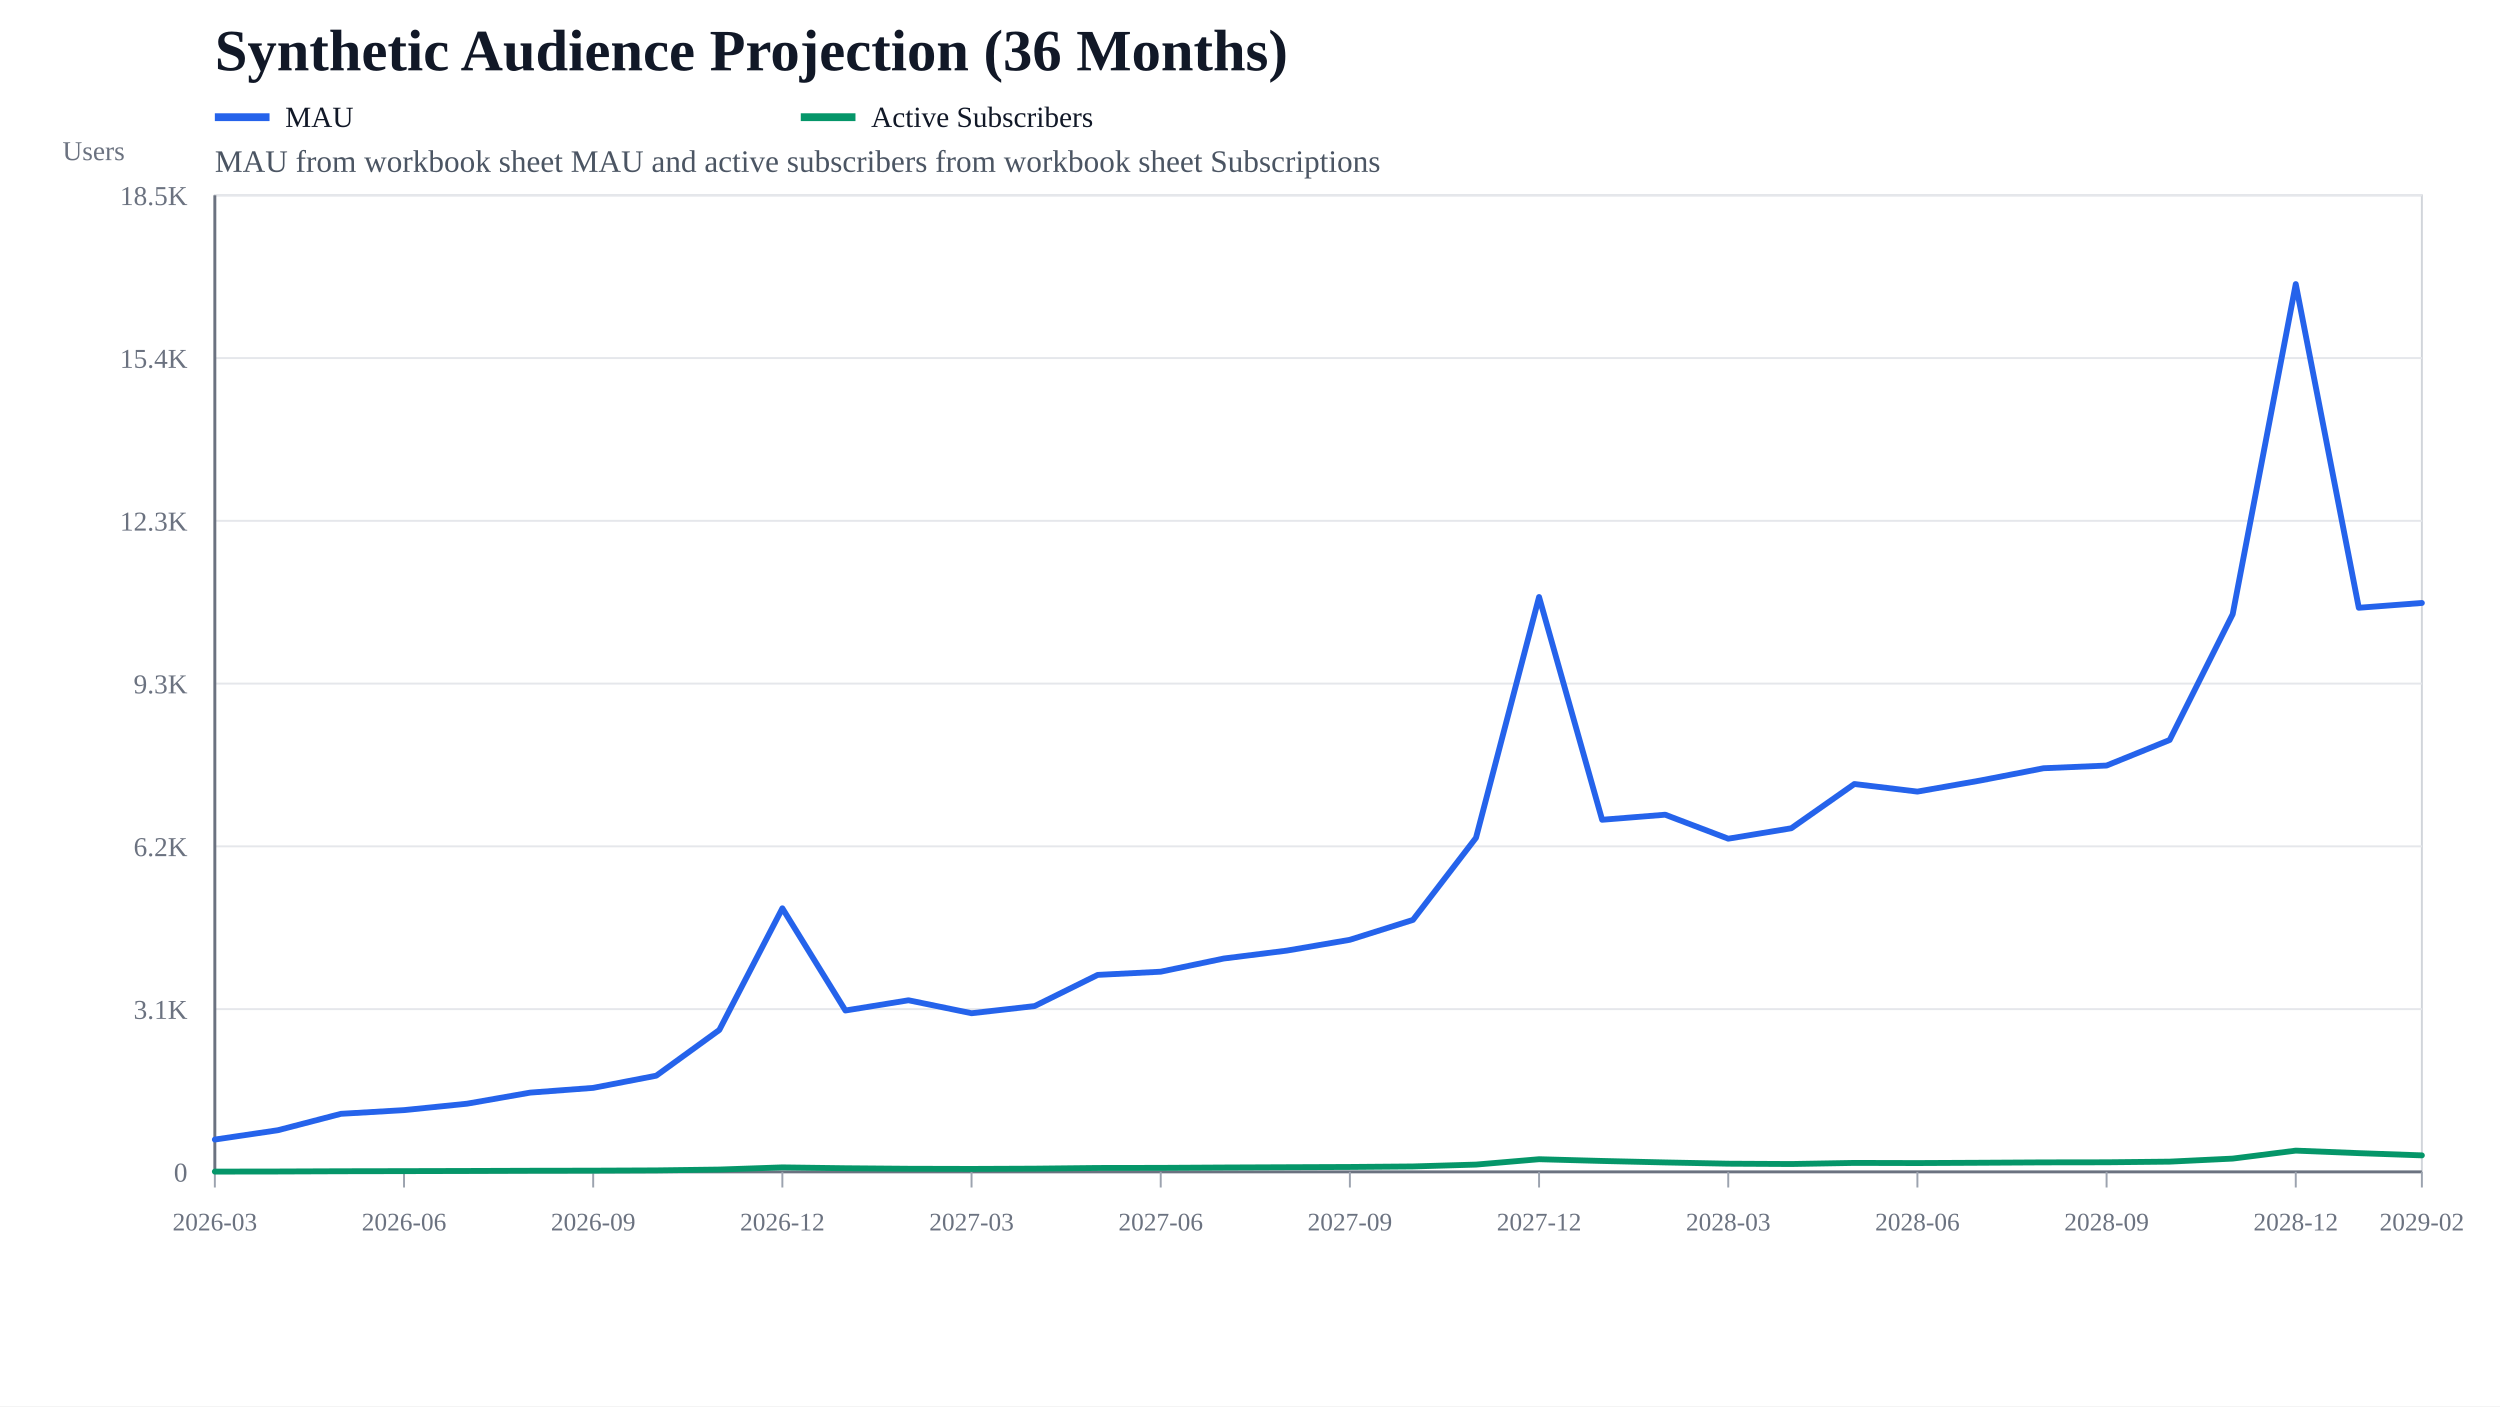
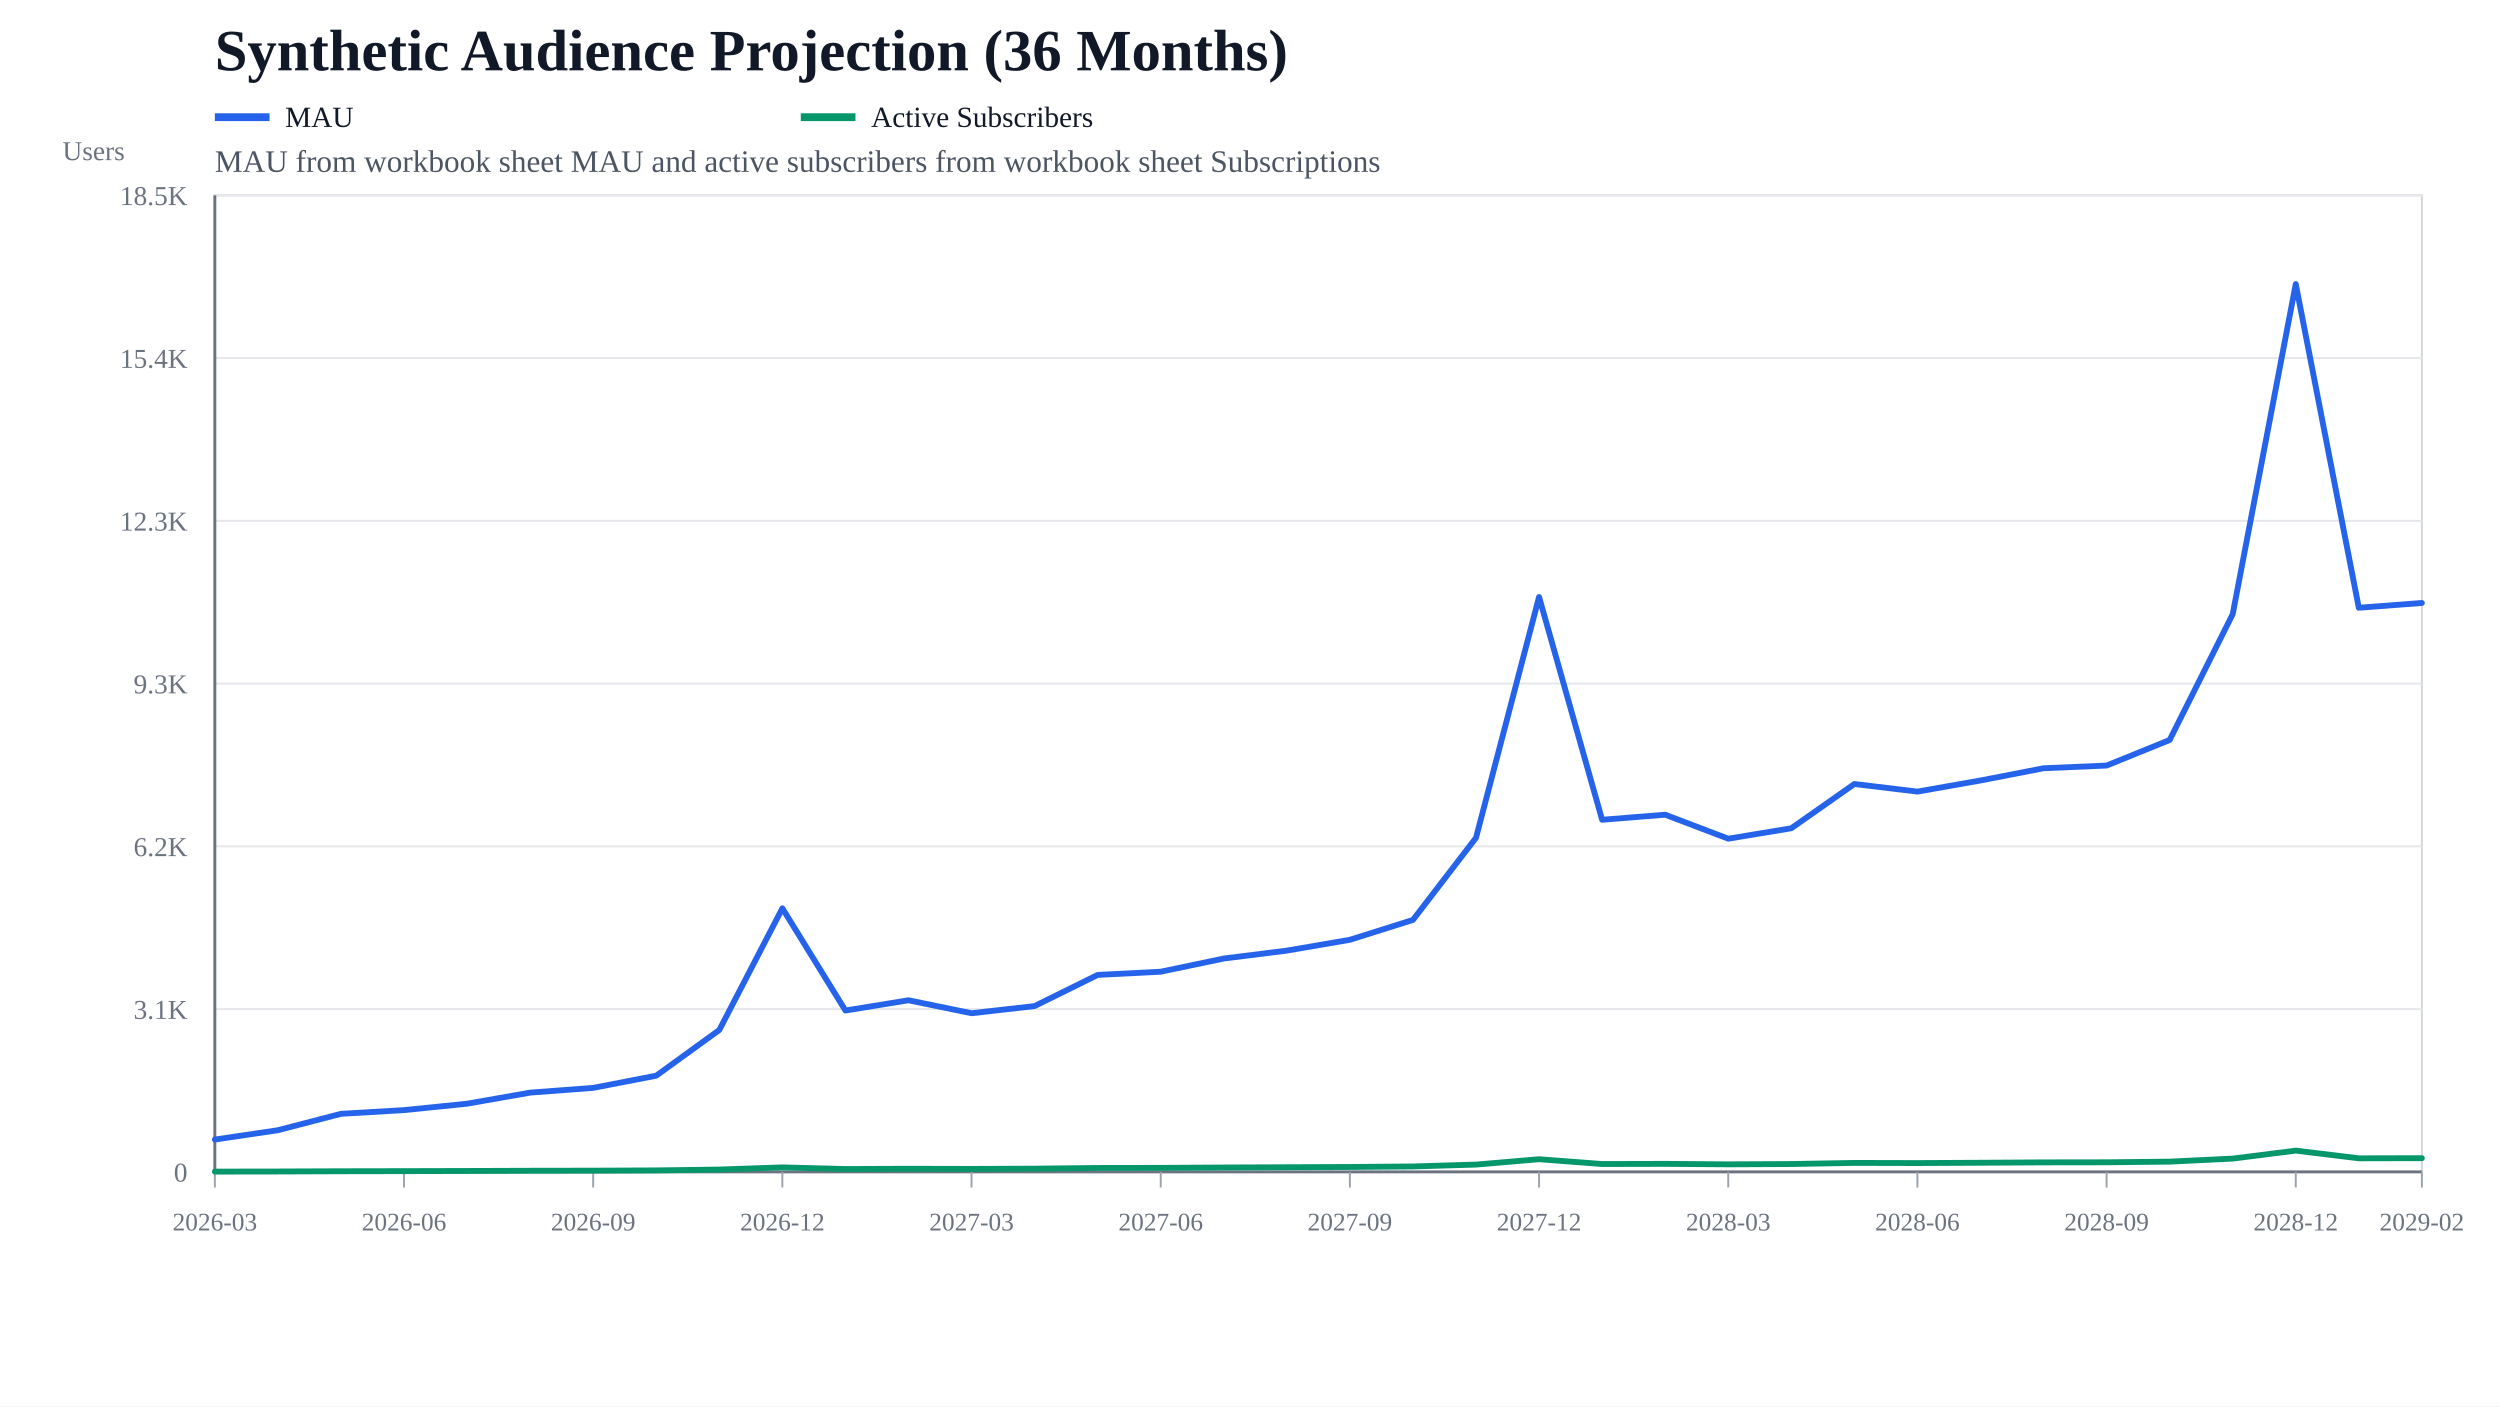
<svg xmlns="http://www.w3.org/2000/svg" width="1280" height="720" viewBox="0 0 1280 720">
  <rect width="100%" height="100%" fill="#FFFFFF" />
  <text x="110" y="36" font-size="30" font-weight="700" fill="#111827">Synthetic Audience Projection (36 Months)</text>
  <text x="110" y="88" font-size="16" fill="#4B5563">MAU from workbook sheet MAU and active subscribers from workbook sheet Subscriptions</text>
  <text x="32" y="82" font-size="14" fill="#6B7280">Users</text>
  <rect x="110.00" y="100.00" width="1130.00" height="500.00" fill="#FFFFFF" stroke="#D1D5DB" />
  <line x1="110.00" y1="600.00" x2="1240.00" y2="600.00" stroke="#E5E7EB" stroke-width="1" />
  <text x="96.00" y="605.00" text-anchor="end" font-size="14" fill="#6B7280">0</text>
  <line x1="110.00" y1="516.67" x2="1240.00" y2="516.67" stroke="#E5E7EB" stroke-width="1" />
  <text x="96.00" y="521.67" text-anchor="end" font-size="14" fill="#6B7280">3.1K</text>
  <line x1="110.00" y1="433.33" x2="1240.00" y2="433.33" stroke="#E5E7EB" stroke-width="1" />
  <text x="96.00" y="438.33" text-anchor="end" font-size="14" fill="#6B7280">6.2K</text>
  <line x1="110.00" y1="350.00" x2="1240.00" y2="350.00" stroke="#E5E7EB" stroke-width="1" />
  <text x="96.00" y="355.00" text-anchor="end" font-size="14" fill="#6B7280">9.3K</text>
  <line x1="110.00" y1="266.67" x2="1240.00" y2="266.67" stroke="#E5E7EB" stroke-width="1" />
  <text x="96.00" y="271.67" text-anchor="end" font-size="14" fill="#6B7280">12.3K</text>
  <line x1="110.00" y1="183.33" x2="1240.00" y2="183.33" stroke="#E5E7EB" stroke-width="1" />
  <text x="96.00" y="188.33" text-anchor="end" font-size="14" fill="#6B7280">15.4K</text>
  <line x1="110.00" y1="100.00" x2="1240.00" y2="100.00" stroke="#E5E7EB" stroke-width="1" />
  <text x="96.00" y="105.00" text-anchor="end" font-size="14" fill="#6B7280">18.5K</text>
  <line x1="110.00" y1="600.00" x2="1240.00" y2="600.00" stroke="#6B7280" stroke-width="1.5" />
  <line x1="110.00" y1="100.00" x2="110.00" y2="600.00" stroke="#6B7280" stroke-width="1.5" />
  <line x1="110.00" y1="600.00" x2="110.00" y2="608.00" stroke="#9CA3AF" stroke-width="1" />
  <text x="110.00" y="630.00" text-anchor="middle" font-size="13" fill="#6B7280">2026-03</text>
  <line x1="206.86" y1="600.00" x2="206.86" y2="608.00" stroke="#9CA3AF" stroke-width="1" />
  <text x="206.86" y="630.00" text-anchor="middle" font-size="13" fill="#6B7280">2026-06</text>
  <line x1="303.71" y1="600.00" x2="303.71" y2="608.00" stroke="#9CA3AF" stroke-width="1" />
  <text x="303.71" y="630.00" text-anchor="middle" font-size="13" fill="#6B7280">2026-09</text>
  <line x1="400.57" y1="600.00" x2="400.57" y2="608.00" stroke="#9CA3AF" stroke-width="1" />
  <text x="400.57" y="630.00" text-anchor="middle" font-size="13" fill="#6B7280">2026-12</text>
  <line x1="497.43" y1="600.00" x2="497.43" y2="608.00" stroke="#9CA3AF" stroke-width="1" />
  <text x="497.43" y="630.00" text-anchor="middle" font-size="13" fill="#6B7280">2027-03</text>
  <line x1="594.29" y1="600.00" x2="594.29" y2="608.00" stroke="#9CA3AF" stroke-width="1" />
  <text x="594.29" y="630.00" text-anchor="middle" font-size="13" fill="#6B7280">2027-06</text>
  <line x1="691.14" y1="600.00" x2="691.14" y2="608.00" stroke="#9CA3AF" stroke-width="1" />
  <text x="691.14" y="630.00" text-anchor="middle" font-size="13" fill="#6B7280">2027-09</text>
  <line x1="788.00" y1="600.00" x2="788.00" y2="608.00" stroke="#9CA3AF" stroke-width="1" />
  <text x="788.00" y="630.00" text-anchor="middle" font-size="13" fill="#6B7280">2027-12</text>
  <line x1="884.86" y1="600.00" x2="884.86" y2="608.00" stroke="#9CA3AF" stroke-width="1" />
  <text x="884.86" y="630.00" text-anchor="middle" font-size="13" fill="#6B7280">2028-03</text>
  <line x1="981.71" y1="600.00" x2="981.71" y2="608.00" stroke="#9CA3AF" stroke-width="1" />
  <text x="981.71" y="630.00" text-anchor="middle" font-size="13" fill="#6B7280">2028-06</text>
  <line x1="1078.57" y1="600.00" x2="1078.57" y2="608.00" stroke="#9CA3AF" stroke-width="1" />
  <text x="1078.57" y="630.00" text-anchor="middle" font-size="13" fill="#6B7280">2028-09</text>
  <line x1="1175.43" y1="600.00" x2="1175.43" y2="608.00" stroke="#9CA3AF" stroke-width="1" />
  <text x="1175.43" y="630.00" text-anchor="middle" font-size="13" fill="#6B7280">2028-12</text>
  <line x1="1240.00" y1="600.00" x2="1240.00" y2="608.00" stroke="#9CA3AF" stroke-width="1" />
  <text x="1240.00" y="630.00" text-anchor="middle" font-size="13" fill="#6B7280">2029-02</text>
  <path d="M 110.00 583.45 L 142.29 578.67 L 174.57 570.27 L 206.86 568.38 L 239.14 565.09 L 271.43 559.42 L 303.71 556.99 L 336.00 550.75 L 368.29 527.34 L 400.57 465.05 L 432.86 517.38 L 465.14 512.14 L 497.43 518.78 L 529.71 515.11 L 562.00 499.15 L 594.29 497.51 L 626.57 490.76 L 658.86 486.71 L 691.14 481.17 L 723.43 470.99 L 755.71 428.95 L 788.00 305.67 L 820.29 419.72 L 852.57 417.13 L 884.86 429.41 L 917.14 424.07 L 949.43 401.41 L 981.71 405.30 L 1014.00 399.61 L 1046.29 393.34 L 1078.57 391.96 L 1110.86 378.87 L 1143.14 314.47 L 1175.43 145.45 L 1207.71 311.18 L 1240.00 308.72" fill="none" stroke="#2563EB" stroke-width="3" stroke-linecap="round" stroke-linejoin="round" />
-   <path d="M 110.00 599.86 L 142.29 599.81 L 174.57 599.68 L 206.86 599.62 L 239.14 599.54 L 271.43 599.43 L 303.71 599.38 L 336.00 599.24 L 368.29 598.81 L 400.57 597.70 L 432.86 598.14 L 465.14 598.41 L 497.43 598.49 L 529.71 598.35 L 562.00 598.00 L 594.29 597.95 L 626.57 597.76 L 658.86 597.62 L 691.14 597.49 L 723.43 597.22 L 755.71 596.27 L 788.00 593.52 L 820.29 594.41 L 852.57 595.17 L 884.86 595.81 L 917.14 595.98 L 949.43 595.41 L 981.71 595.49 L 1014.00 595.33 L 1046.29 595.14 L 1078.57 595.09 L 1110.86 594.76 L 1143.14 593.20 L 1175.43 589.12 L 1207.71 590.41 L 1240.00 591.55" fill="none" stroke="#059669" stroke-width="3" stroke-linecap="round" stroke-linejoin="round" />
+   <path d="M 110.00 599.86 L 142.29 599.81 L 174.57 599.68 L 206.86 599.62 L 239.14 599.54 L 271.43 599.43 L 303.71 599.38 L 336.00 599.24 L 368.29 598.81 L 400.57 597.70 L 432.86 598.54 L 465.14 598.41 L 497.43 598.49 L 529.71 598.35 L 562.00 598.00 L 594.29 597.95 L 626.57 597.76 L 658.86 597.62 L 691.14 597.49 L 723.43 597.22 L 755.71 596.27 L 788.00 593.52 L 820.29 595.98 L 852.57 595.90 L 884.86 596.14 L 917.14 595.98 L 949.43 595.41 L 981.71 595.49 L 1014.00 595.33 L 1046.29 595.14 L 1078.57 595.09 L 1110.86 594.76 L 1143.14 593.20 L 1175.43 589.12 L 1207.71 593.06 L 1240.00 592.98" fill="none" stroke="#059669" stroke-width="3" stroke-linecap="round" stroke-linejoin="round" />
  <line x1="110.00" y1="60.00" x2="138.00" y2="60.00" stroke="#2563EB" stroke-width="4" />
  <text x="146.00" y="65.00" font-size="15" fill="#111827">MAU</text>
  <line x1="410.00" y1="60.00" x2="438.00" y2="60.00" stroke="#059669" stroke-width="4" />
  <text x="446.00" y="65.00" font-size="15" fill="#111827">Active Subscribers</text>
</svg>
